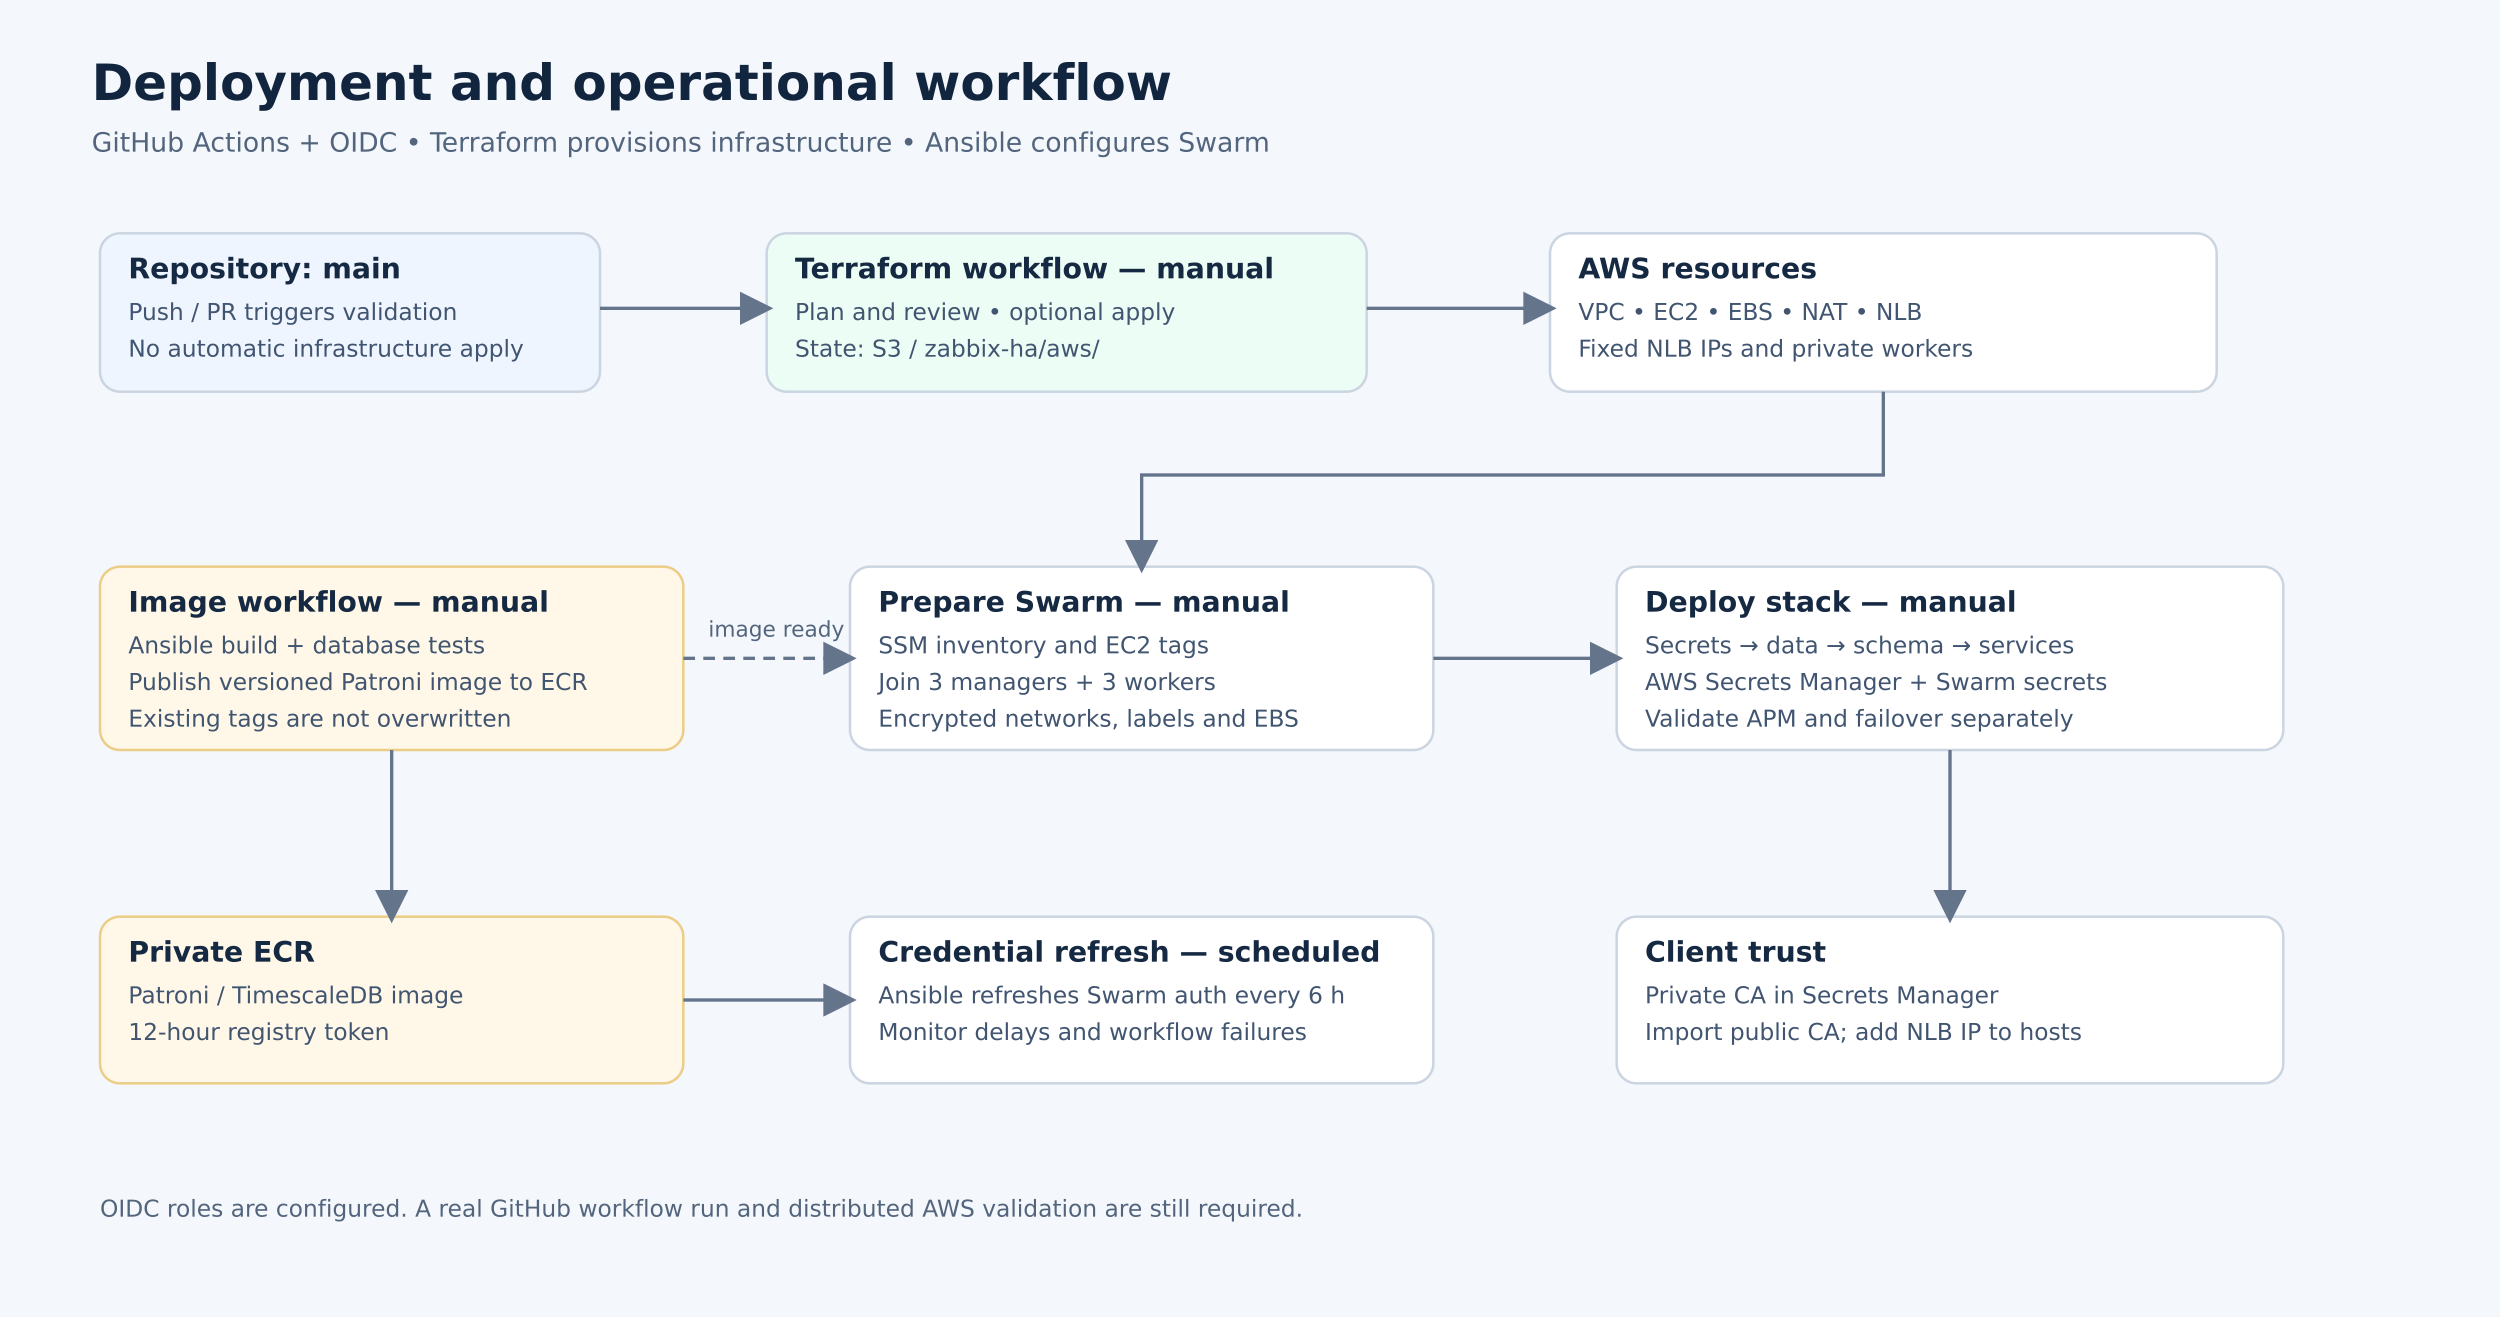
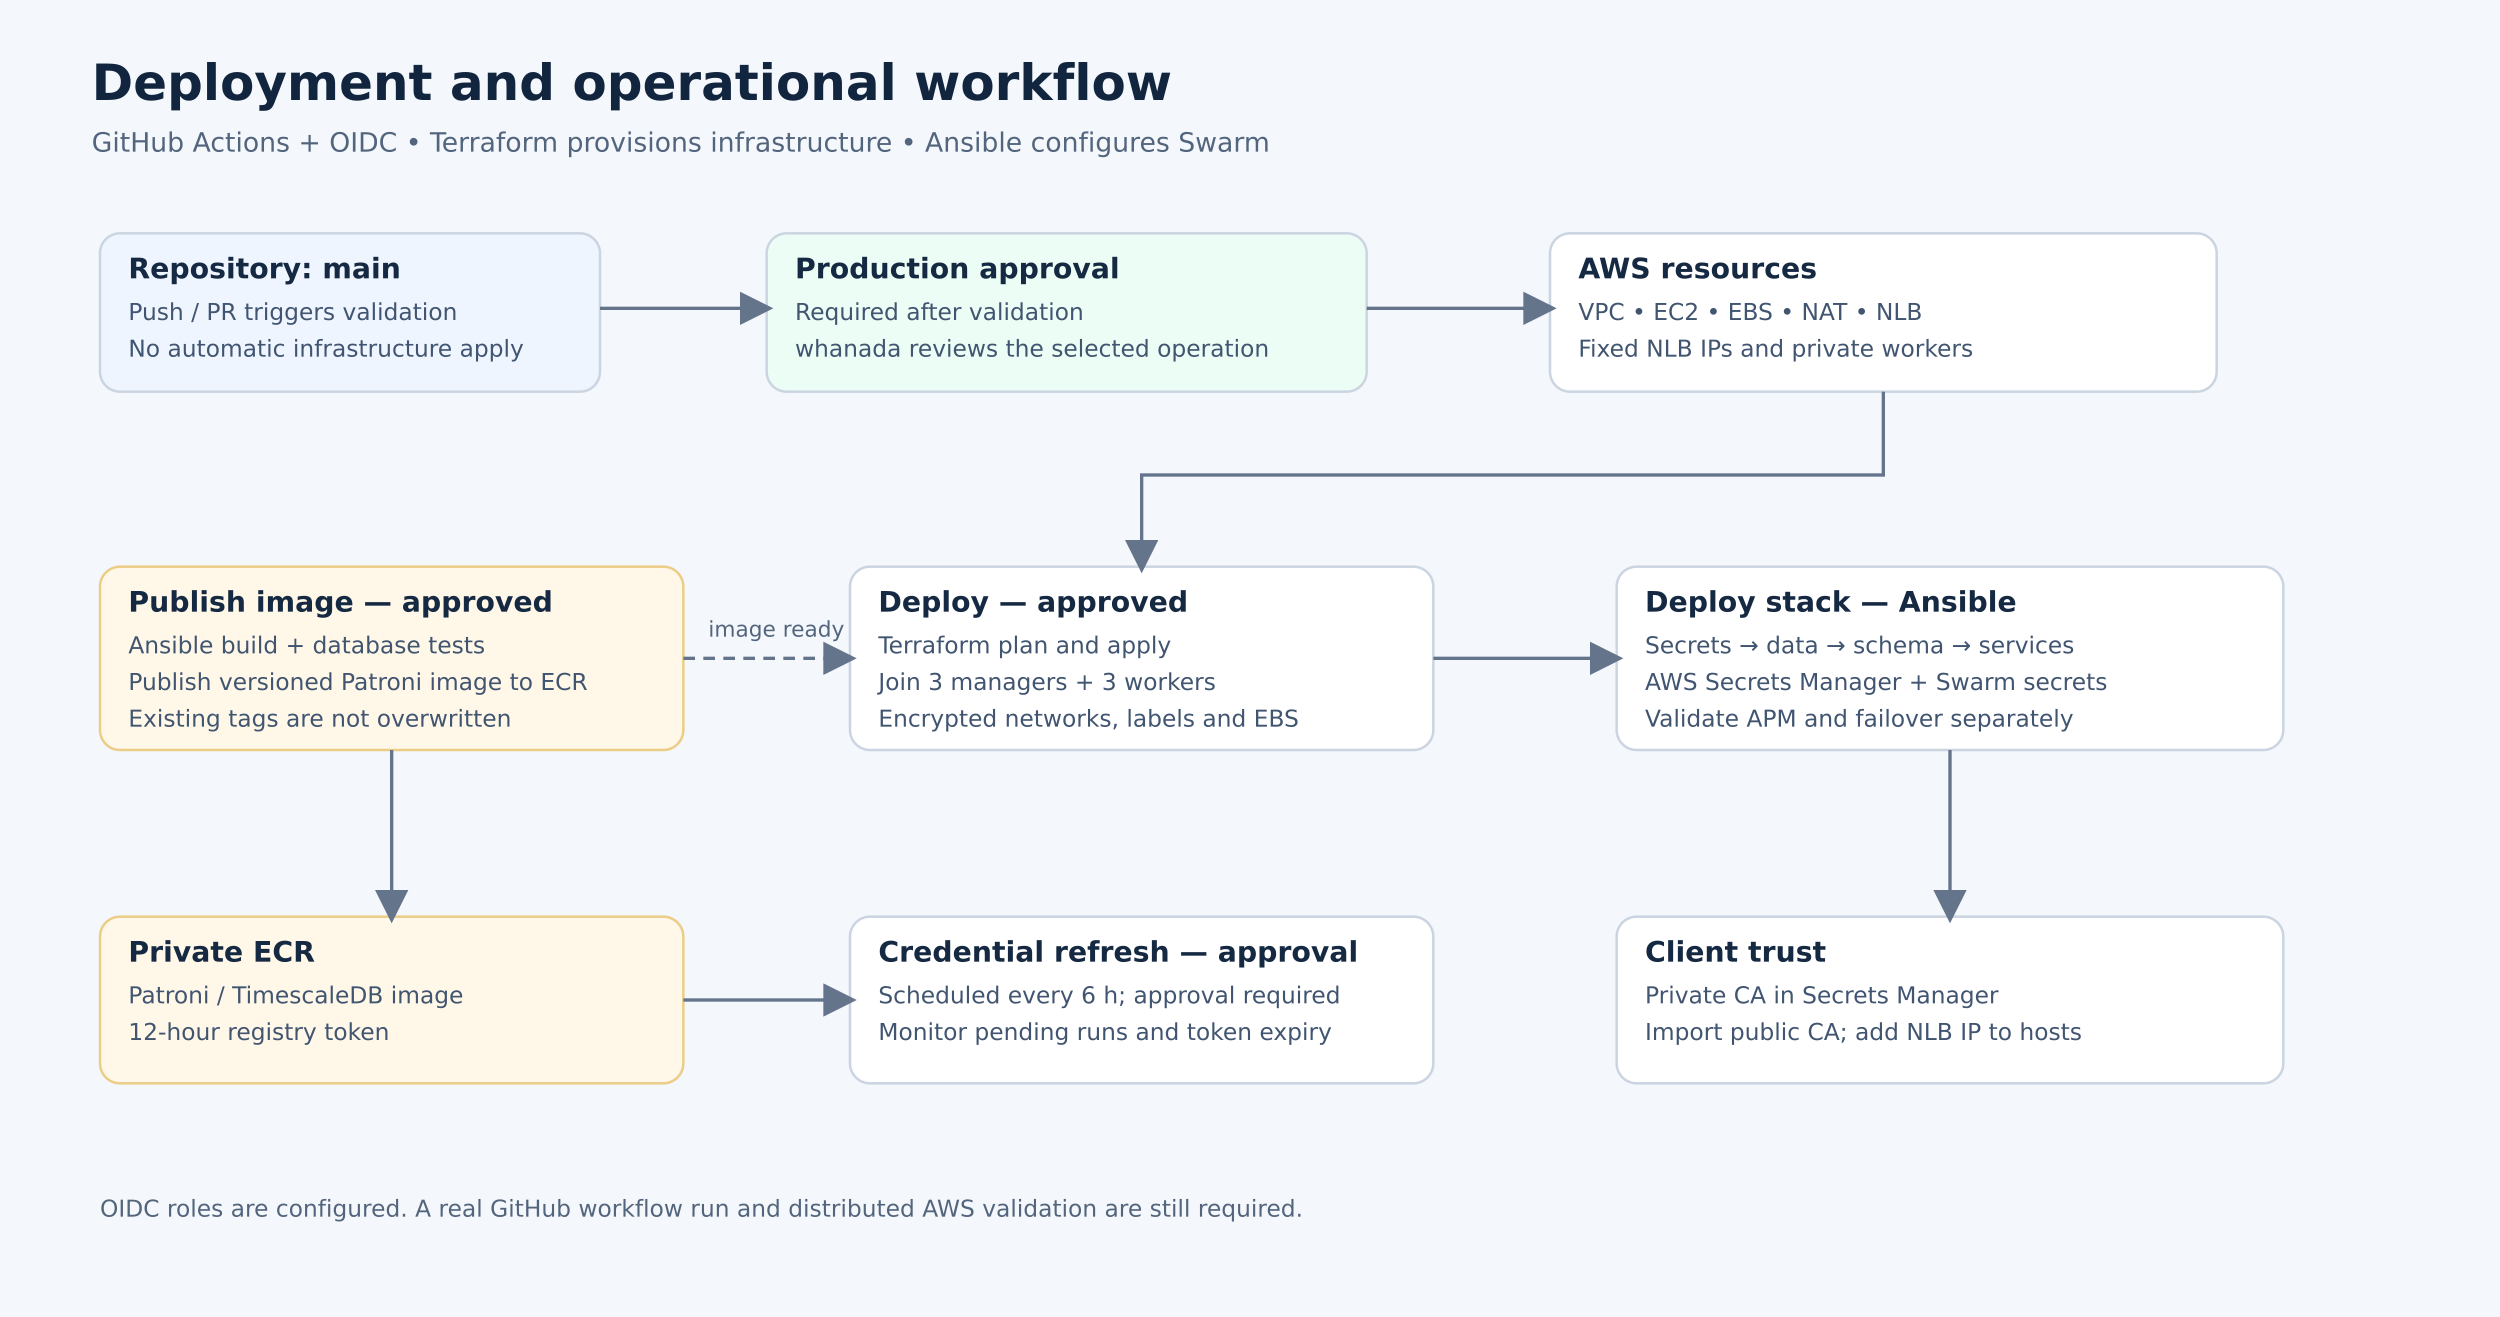
<svg xmlns="http://www.w3.org/2000/svg" width="1500" height="790" viewBox="0 0 1500 790">
  <defs>
    <marker id="arrow" markerWidth="10" markerHeight="10" refX="8" refY="5" orient="auto">
      <path d="M 0 0 L 10 5 L 0 10 z" fill="#64748b" />
    </marker>
  </defs>
  <rect width="100%" height="100%" fill="#f4f7fb" />
  <text x="55" y="60" font-family="DejaVu Sans,sans-serif" font-size="30" font-weight="700" fill="#12253f">Deployment and operational workflow</text>
  <text x="55" y="91" font-family="DejaVu Sans,sans-serif" font-size="16" fill="#52657d">GitHub Actions + OIDC • Terraform provisions infrastructure • Ansible configures Swarm</text>
  <rect x="60" y="140" width="300" height="95" rx="12" fill="#eef5ff" stroke="#cbd5e1" stroke-width="1.5" />
  <text x="77" y="167" font-family="DejaVu Sans,sans-serif" font-size="17" font-weight="700" fill="#152942">Repository: main</text>
  <text x="77" y="192" font-family="DejaVu Sans,sans-serif" font-size="14" font-weight="400" fill="#415571">Push / PR triggers validation</text>
  <text x="77" y="214" font-family="DejaVu Sans,sans-serif" font-size="14" font-weight="400" fill="#415571">No automatic infrastructure apply</text>
  <rect x="460" y="140" width="360" height="95" rx="12" fill="#ecfdf5" stroke="#cbd5e1" stroke-width="1.5" />
-   <text x="477" y="167" font-family="DejaVu Sans,sans-serif" font-size="17" font-weight="700" fill="#152942">Terraform workflow — manual</text>
-   <text x="477" y="192" font-family="DejaVu Sans,sans-serif" font-size="14" font-weight="400" fill="#415571">Plan and review • optional apply</text>
-   <text x="477" y="214" font-family="DejaVu Sans,sans-serif" font-size="14" font-weight="400" fill="#415571">State: S3 / zabbix-ha/aws/</text>
+   <text x="477" y="167" font-family="DejaVu Sans,sans-serif" font-size="17" font-weight="700" fill="#152942">Production approval</text>
+   <text x="477" y="192" font-family="DejaVu Sans,sans-serif" font-size="14" font-weight="400" fill="#415571">Required after validation</text>
+   <text x="477" y="214" font-family="DejaVu Sans,sans-serif" font-size="14" font-weight="400" fill="#415571">whanada reviews the selected operation</text>
  <rect x="930" y="140" width="400" height="95" rx="12" fill="#ffffff" stroke="#cbd5e1" stroke-width="1.5" />
  <text x="947" y="167" font-family="DejaVu Sans,sans-serif" font-size="17" font-weight="700" fill="#152942">AWS resources</text>
  <text x="947" y="192" font-family="DejaVu Sans,sans-serif" font-size="14" font-weight="400" fill="#415571">VPC • EC2 • EBS • NAT • NLB</text>
  <text x="947" y="214" font-family="DejaVu Sans,sans-serif" font-size="14" font-weight="400" fill="#415571">Fixed NLB IPs and private workers</text>
  <polyline points="360,185 460,185" fill="none" stroke="#64748b" stroke-width="2" marker-end="url(#arrow)" />
  <polyline points="820,185 930,185" fill="none" stroke="#64748b" stroke-width="2" marker-end="url(#arrow)" />
  <rect x="60" y="340" width="350" height="110" rx="12" fill="#fff8e8" stroke="#eccd87" stroke-width="1.5" />
-   <text x="77" y="367" font-family="DejaVu Sans,sans-serif" font-size="17" font-weight="700" fill="#152942">Image workflow — manual</text>
+   <text x="77" y="367" font-family="DejaVu Sans,sans-serif" font-size="17" font-weight="700" fill="#152942">Publish image — approved</text>
  <text x="77" y="392" font-family="DejaVu Sans,sans-serif" font-size="14" font-weight="400" fill="#415571">Ansible build + database tests</text>
  <text x="77" y="414" font-family="DejaVu Sans,sans-serif" font-size="14" font-weight="400" fill="#415571">Publish versioned Patroni image to ECR</text>
  <text x="77" y="436" font-family="DejaVu Sans,sans-serif" font-size="14" font-weight="400" fill="#415571">Existing tags are not overwritten</text>
  <rect x="510" y="340" width="350" height="110" rx="12" fill="#ffffff" stroke="#cbd5e1" stroke-width="1.5" />
-   <text x="527" y="367" font-family="DejaVu Sans,sans-serif" font-size="17" font-weight="700" fill="#152942">Prepare Swarm — manual</text>
-   <text x="527" y="392" font-family="DejaVu Sans,sans-serif" font-size="14" font-weight="400" fill="#415571">SSM inventory and EC2 tags</text>
+   <text x="527" y="367" font-family="DejaVu Sans,sans-serif" font-size="17" font-weight="700" fill="#152942">Deploy — approved</text>
+   <text x="527" y="392" font-family="DejaVu Sans,sans-serif" font-size="14" font-weight="400" fill="#415571">Terraform plan and apply</text>
  <text x="527" y="414" font-family="DejaVu Sans,sans-serif" font-size="14" font-weight="400" fill="#415571">Join 3 managers + 3 workers</text>
  <text x="527" y="436" font-family="DejaVu Sans,sans-serif" font-size="14" font-weight="400" fill="#415571">Encrypted networks, labels and EBS</text>
  <rect x="970" y="340" width="400" height="110" rx="12" fill="#ffffff" stroke="#cbd5e1" stroke-width="1.5" />
-   <text x="987" y="367" font-family="DejaVu Sans,sans-serif" font-size="17" font-weight="700" fill="#152942">Deploy stack — manual</text>
+   <text x="987" y="367" font-family="DejaVu Sans,sans-serif" font-size="17" font-weight="700" fill="#152942">Deploy stack — Ansible</text>
  <text x="987" y="392" font-family="DejaVu Sans,sans-serif" font-size="14" font-weight="400" fill="#415571">Secrets → data → schema → services</text>
  <text x="987" y="414" font-family="DejaVu Sans,sans-serif" font-size="14" font-weight="400" fill="#415571">AWS Secrets Manager + Swarm secrets</text>
  <text x="987" y="436" font-family="DejaVu Sans,sans-serif" font-size="14" font-weight="400" fill="#415571">Validate APM and failover separately</text>
  <polyline points="1130,235 1130,285 685,285 685,340" fill="none" stroke="#64748b" stroke-width="2" marker-end="url(#arrow)" />
  <polyline points="860,395 970,395" fill="none" stroke="#64748b" stroke-width="2" marker-end="url(#arrow)" />
  <polyline points="410,395 510,395" fill="none" stroke="#64748b" stroke-width="2" stroke-dasharray="7 5" marker-end="url(#arrow)" />
  <text x="425" y="382" font-family="DejaVu Sans,sans-serif" font-size="13" font-weight="400" fill="#52657d">image ready</text>
  <rect x="60" y="550" width="350" height="100" rx="12" fill="#fff8e8" stroke="#eccd87" stroke-width="1.5" />
  <text x="77" y="577" font-family="DejaVu Sans,sans-serif" font-size="17" font-weight="700" fill="#152942">Private ECR</text>
  <text x="77" y="602" font-family="DejaVu Sans,sans-serif" font-size="14" font-weight="400" fill="#415571">Patroni / TimescaleDB image</text>
  <text x="77" y="624" font-family="DejaVu Sans,sans-serif" font-size="14" font-weight="400" fill="#415571">12-hour registry token</text>
  <rect x="510" y="550" width="350" height="100" rx="12" fill="#ffffff" stroke="#cbd5e1" stroke-width="1.5" />
-   <text x="527" y="577" font-family="DejaVu Sans,sans-serif" font-size="17" font-weight="700" fill="#152942">Credential refresh — scheduled</text>
-   <text x="527" y="602" font-family="DejaVu Sans,sans-serif" font-size="14" font-weight="400" fill="#415571">Ansible refreshes Swarm auth every 6 h</text>
-   <text x="527" y="624" font-family="DejaVu Sans,sans-serif" font-size="14" font-weight="400" fill="#415571">Monitor delays and workflow failures</text>
+   <text x="527" y="577" font-family="DejaVu Sans,sans-serif" font-size="17" font-weight="700" fill="#152942">Credential refresh — approval</text>
+   <text x="527" y="602" font-family="DejaVu Sans,sans-serif" font-size="14" font-weight="400" fill="#415571">Scheduled every 6 h; approval required</text>
+   <text x="527" y="624" font-family="DejaVu Sans,sans-serif" font-size="14" font-weight="400" fill="#415571">Monitor pending runs and token expiry</text>
  <rect x="970" y="550" width="400" height="100" rx="12" fill="#ffffff" stroke="#cbd5e1" stroke-width="1.5" />
  <text x="987" y="577" font-family="DejaVu Sans,sans-serif" font-size="17" font-weight="700" fill="#152942">Client trust</text>
  <text x="987" y="602" font-family="DejaVu Sans,sans-serif" font-size="14" font-weight="400" fill="#415571">Private CA in Secrets Manager</text>
  <text x="987" y="624" font-family="DejaVu Sans,sans-serif" font-size="14" font-weight="400" fill="#415571">Import public CA; add NLB IP to hosts</text>
  <polyline points="235,450 235,550" fill="none" stroke="#64748b" stroke-width="2" marker-end="url(#arrow)" />
  <polyline points="410,600 510,600" fill="none" stroke="#64748b" stroke-width="2" marker-end="url(#arrow)" />
  <polyline points="1170,450 1170,550" fill="none" stroke="#64748b" stroke-width="2" marker-end="url(#arrow)" />
  <text x="60" y="730" font-family="DejaVu Sans,sans-serif" font-size="14" font-weight="400" fill="#52657d">OIDC roles are configured. A real GitHub workflow run and distributed AWS validation are still required.</text>
</svg>
